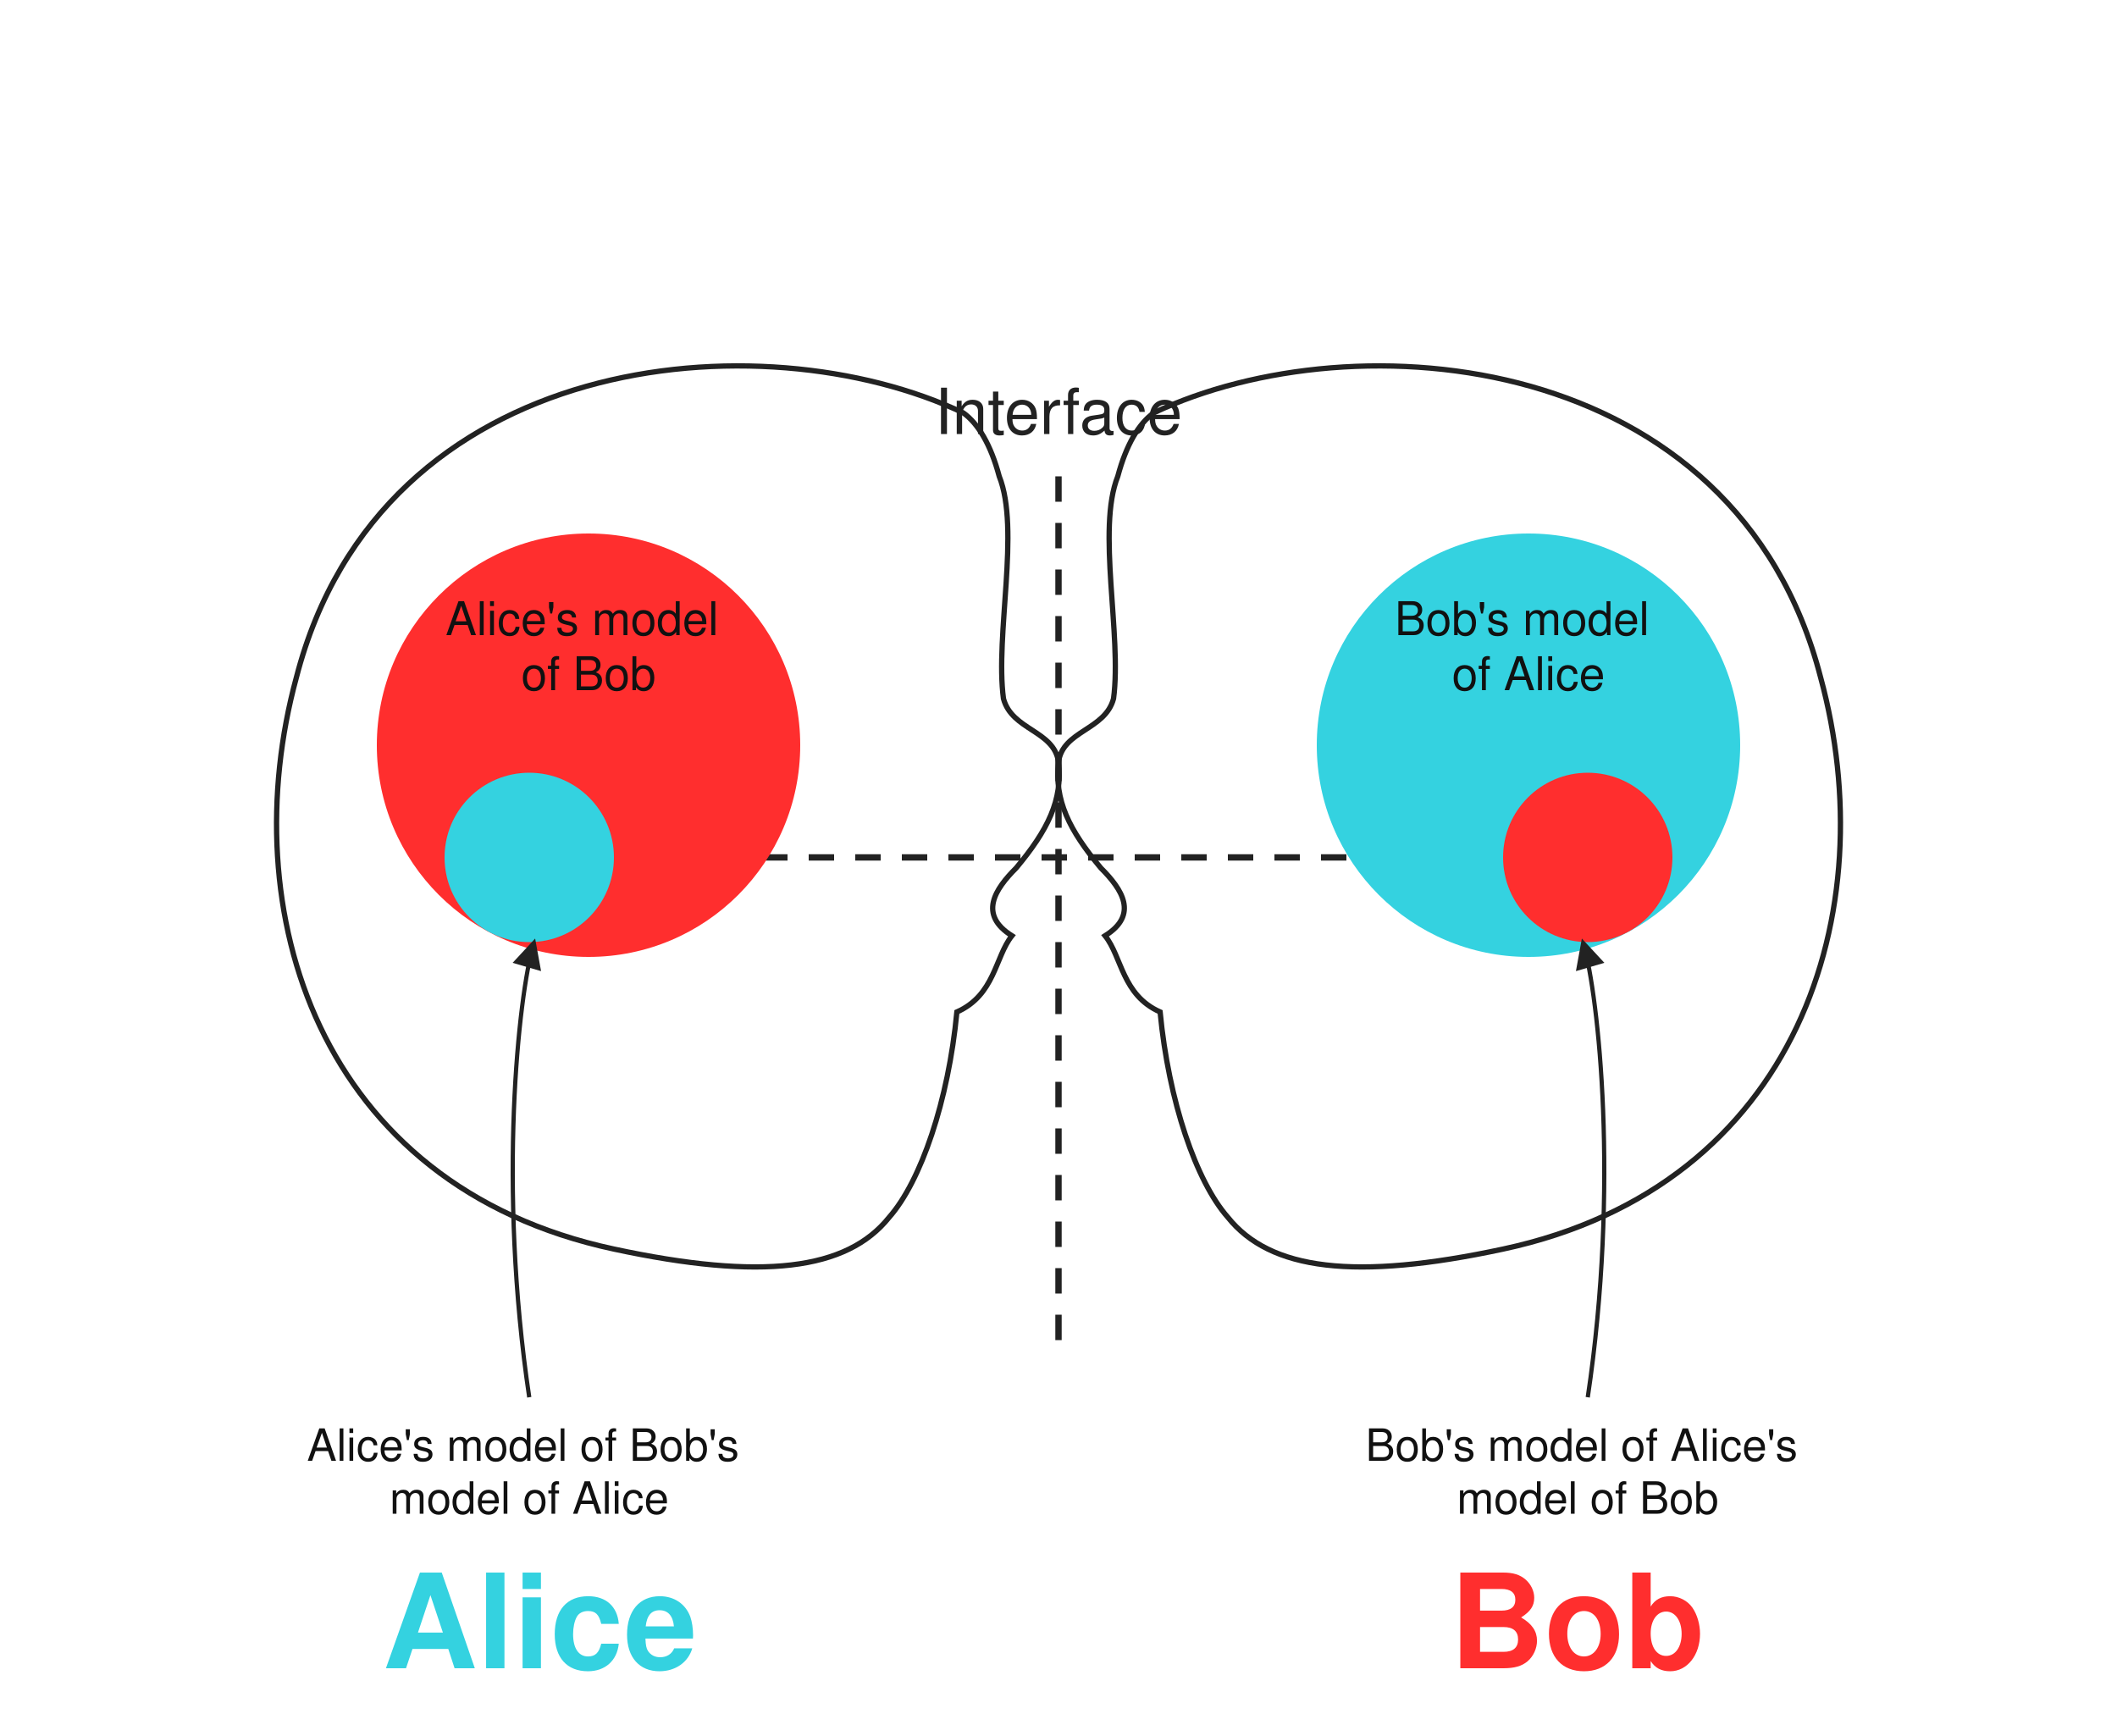
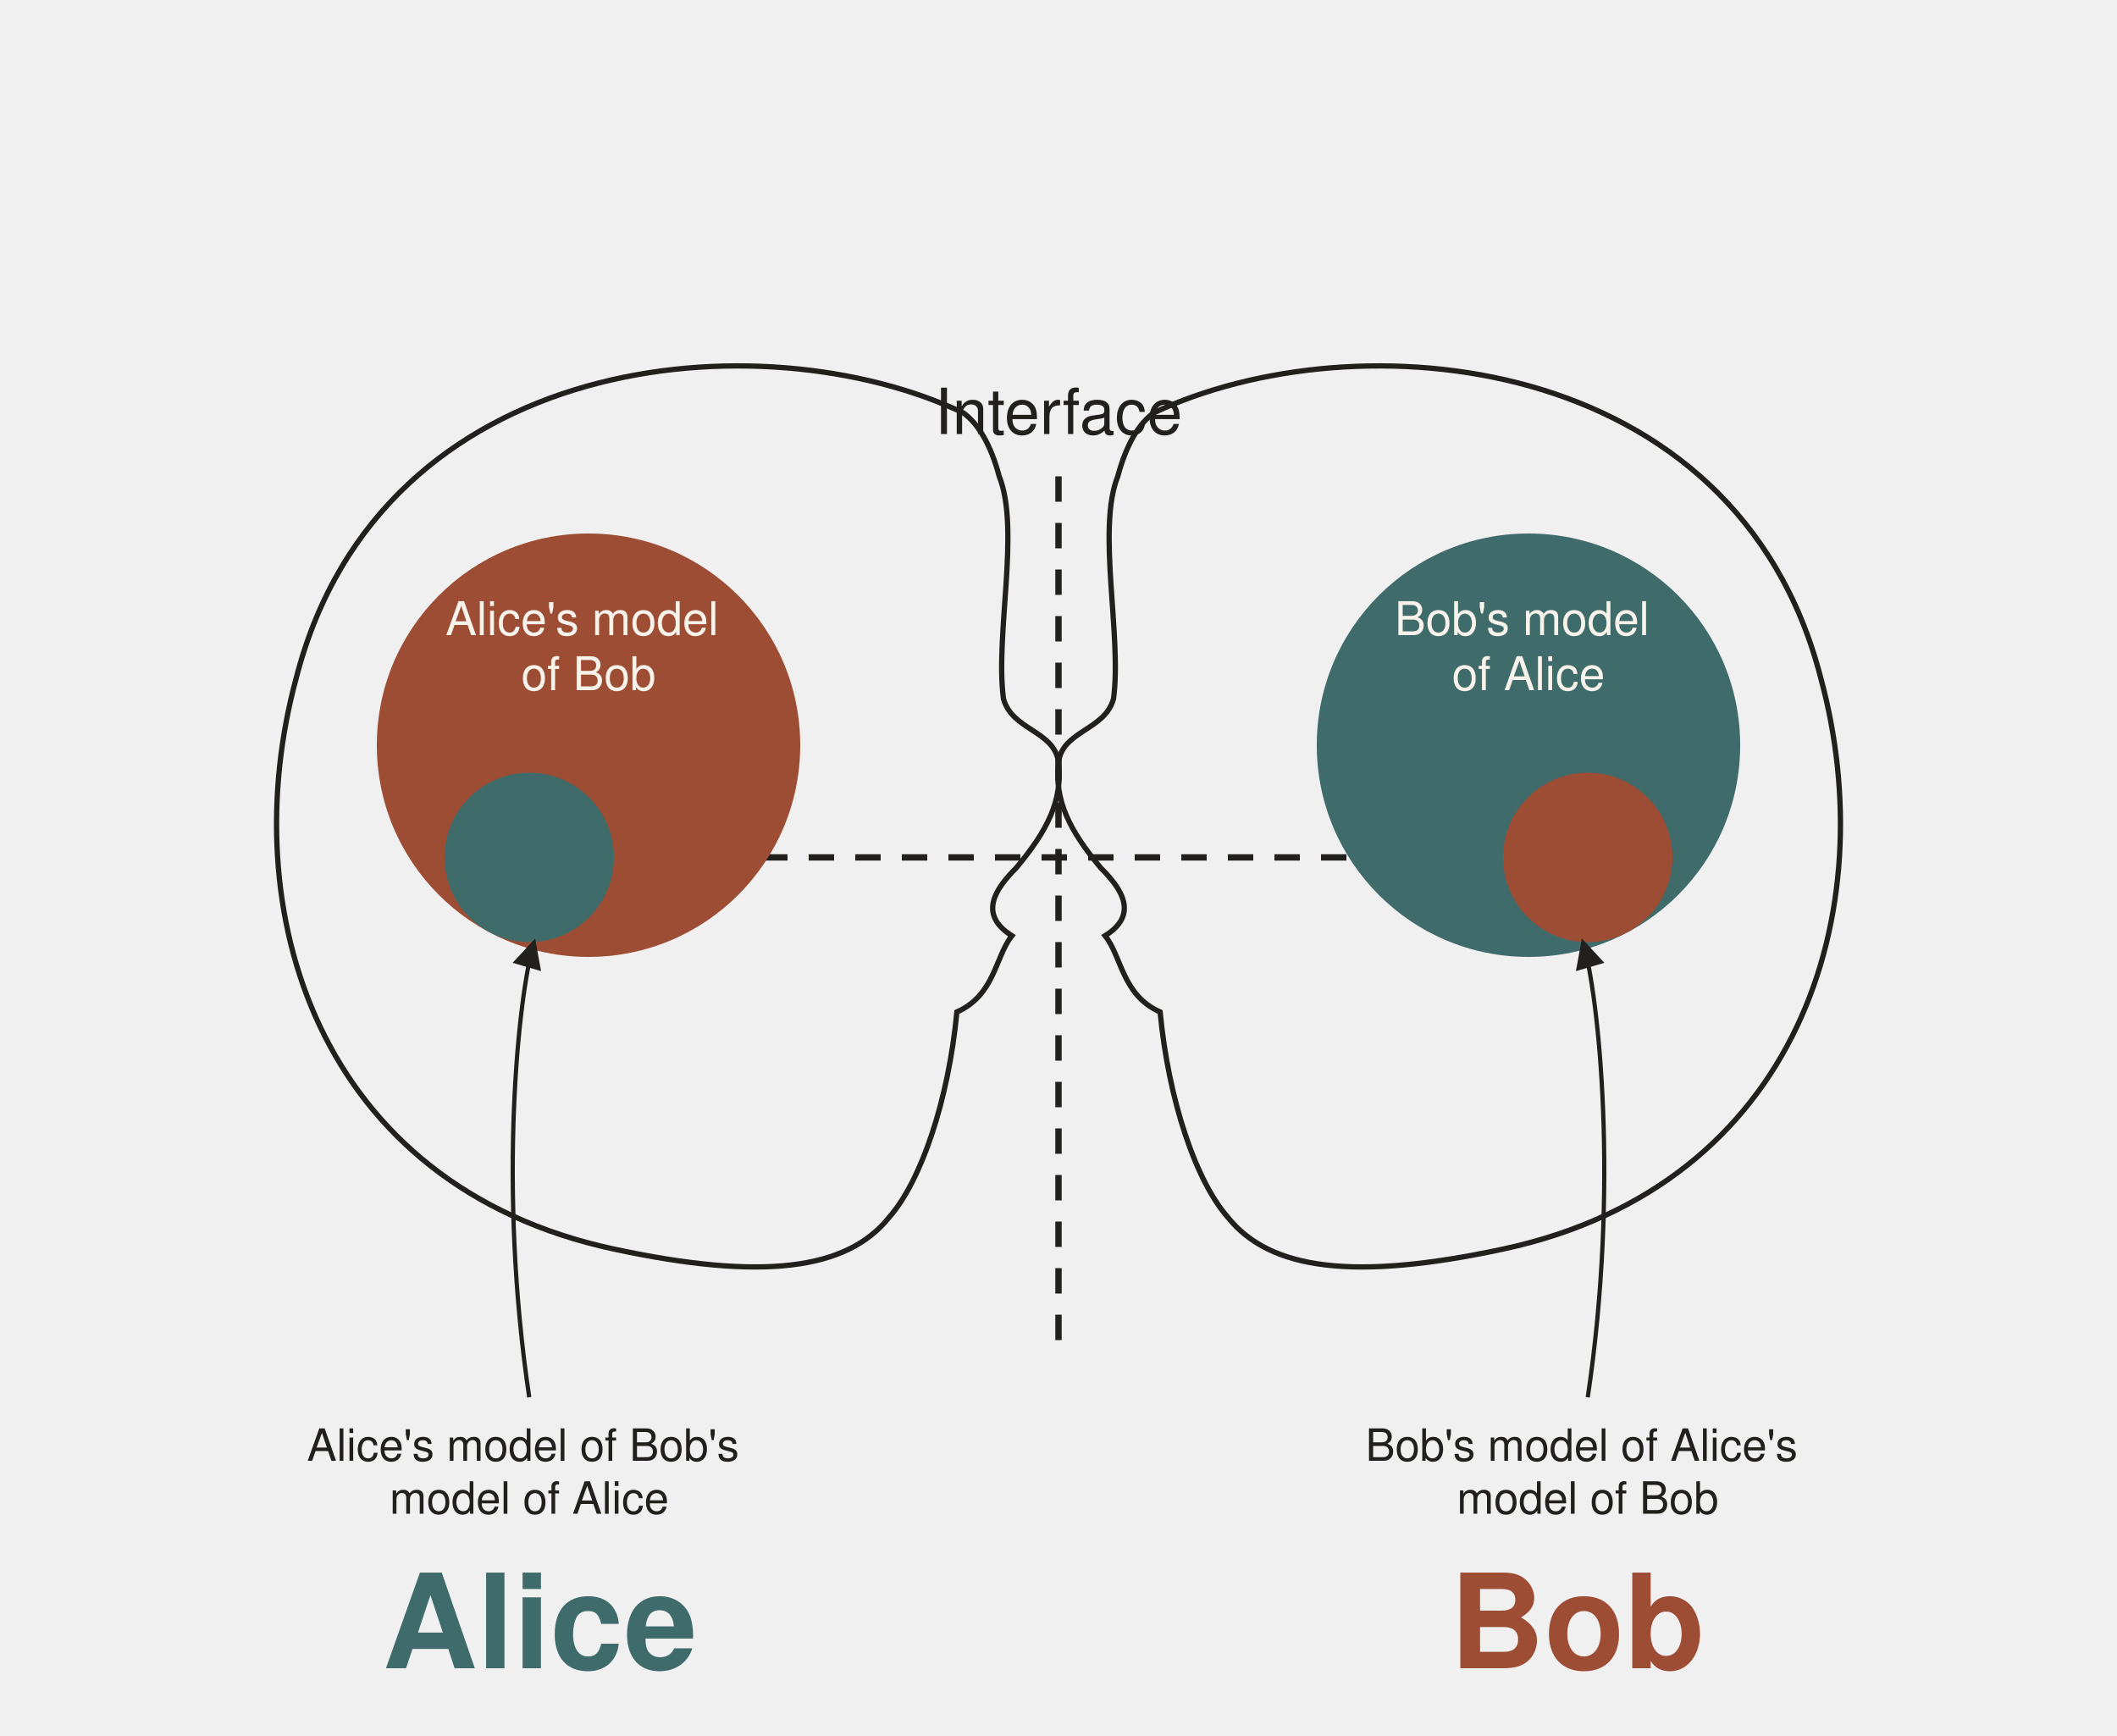
<svg xmlns="http://www.w3.org/2000/svg" viewBox="0 0 1000 820" font-family="Helvetica, Arial, sans-serif">
-   <rect width="1000" height="820" fill="#ffffff" />
+   <style>
+     [stroke="#222222"] { stroke: #22201d; }
+     [fill="#222222"] { fill: #22201d; }
+     [fill="#111111"] { fill: #22201d; }
+     [fill="#ff2e2e"] { fill: #9e4d35; }
+     [fill="#34d2e0"] { fill: #3f6b6b; }
+     .on-fill { fill: #f7f3ea; }
+     @media (prefers-color-scheme: dark) {
+       [stroke="#222222"] { stroke: #eee9df; }
+       [fill="#222222"] { fill: #eee9df; }
+       [fill="#111111"] { fill: #eee9df; }
+       [fill="#ff2e2e"] { fill: #d18165; }
+       [fill="#34d2e0"] { fill: #7fb3ad; }
+       .on-fill { fill: #1d1b18; }
+     }
+   </style>
  <g fill="none" stroke="#222222" stroke-width="2.5">
    <path d="M455 195 C360 150 180 165 140 320 C110 430 150 560 290 590 C360 605 400 600 420 575 C435 558 448 520 452 478 C470 470 470 452 478 442 C462 432 470 420 480 410 C495 392 502 378 500 360 C498 345 478 345 474 330 C470 300 482 250 472 225 C468 210 462 200 455 195 Z" />
    <g transform="translate(1000,0) scale(-1,1)">
      <path d="M455 195 C360 150 180 165 140 320 C110 430 150 560 290 590 C360 605 400 600 420 575 C435 558 448 520 452 478 C470 470 470 452 478 442 C462 432 470 420 480 410 C495 392 502 378 500 360 C498 345 478 345 474 330 C470 300 482 250 472 225 C468 210 462 200 455 195 Z" />
    </g>
  </g>
  <g stroke="#222222" stroke-width="3" stroke-dasharray="12 10">
    <line x1="500" y1="225" x2="500" y2="640" />
    <line x1="250" y1="405" x2="750" y2="405" />
  </g>
  <text x="500" y="205" text-anchor="middle" font-size="30" fill="#222222">Interface</text>
  <circle cx="278" cy="352" r="100" fill="#ff2e2e" />
  <circle cx="250" cy="405" r="40" fill="#34d2e0" />
-   <text x="278" y="300" text-anchor="middle" font-size="22" fill="#111111">
+   <text x="278" y="300" text-anchor="middle" font-size="22" fill="#111111" class="on-fill">
    <tspan x="278" dy="0">Alice's model</tspan>
    <tspan x="278" dy="26">of Bob</tspan>
  </text>
  <circle cx="722" cy="352" r="100" fill="#34d2e0" />
  <circle cx="750" cy="405" r="40" fill="#ff2e2e" />
-   <text x="722" y="300" text-anchor="middle" font-size="22" fill="#111111">
+   <text x="722" y="300" text-anchor="middle" font-size="22" fill="#111111" class="on-fill">
    <tspan x="722" dy="0">Bob's model</tspan>
    <tspan x="722" dy="26">of Alice</tspan>
  </text>
  <g fill="none" stroke="#222222" stroke-width="2">
    <path d="M250 660 C235 560 245 470 252 446" marker-end="url(#arrow)" />
    <path d="M750 660 C765 560 755 470 748 446" marker-end="url(#arrow)" />
  </g>
  <defs>
    <marker id="arrow" viewBox="0 0 10 10" refX="8" refY="5" markerWidth="7" markerHeight="7" orient="auto-start-reverse">
      <path d="M0 0 L10 5 L0 10 z" fill="#222222" />
    </marker>
  </defs>
  <text x="250" y="690" text-anchor="middle" font-size="21" fill="#111111">
    <tspan x="250" dy="0">Alice's model of Bob's</tspan>
    <tspan x="250" dy="25">model of Alice</tspan>
  </text>
  <text x="750" y="690" text-anchor="middle" font-size="21" fill="#111111">
    <tspan x="750" dy="0">Bob's model of Alice's</tspan>
    <tspan x="750" dy="25">model of Bob</tspan>
  </text>
  <text x="255" y="788" text-anchor="middle" font-size="62" font-weight="bold" fill="#34d2e0">Alice</text>
  <text x="745" y="788" text-anchor="middle" font-size="62" font-weight="bold" fill="#ff2e2e">Bob</text>
</svg>
